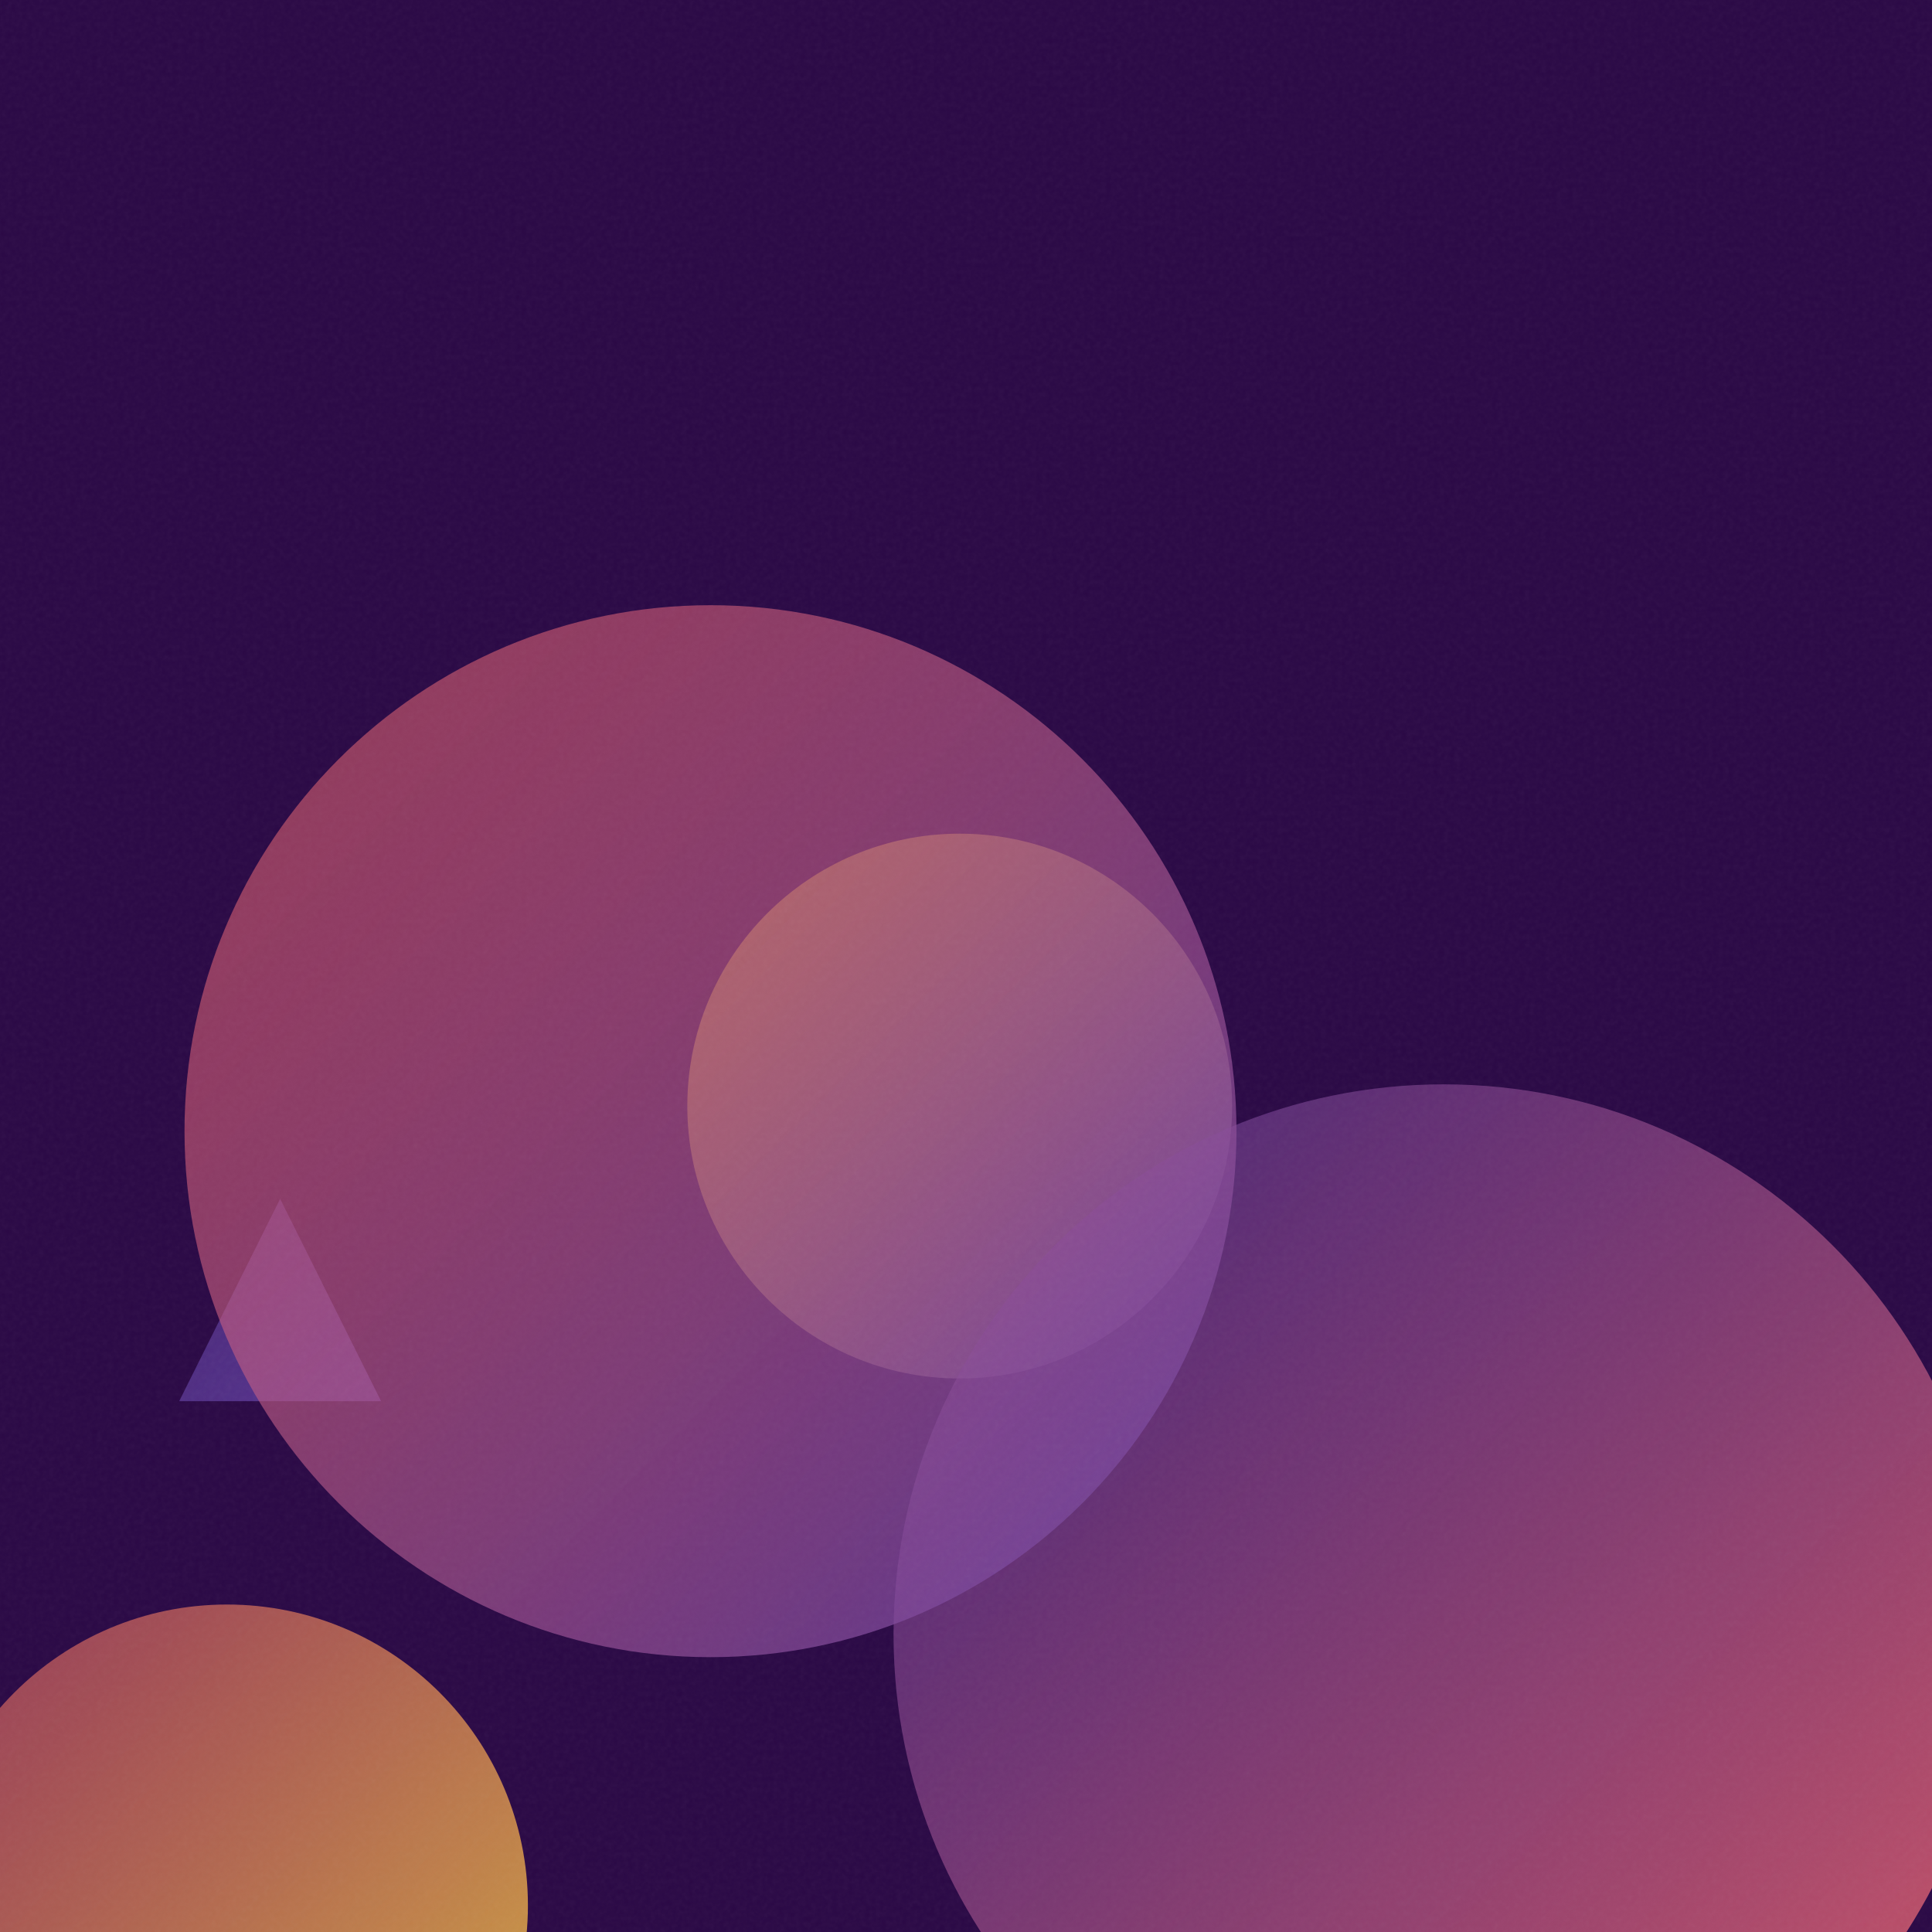
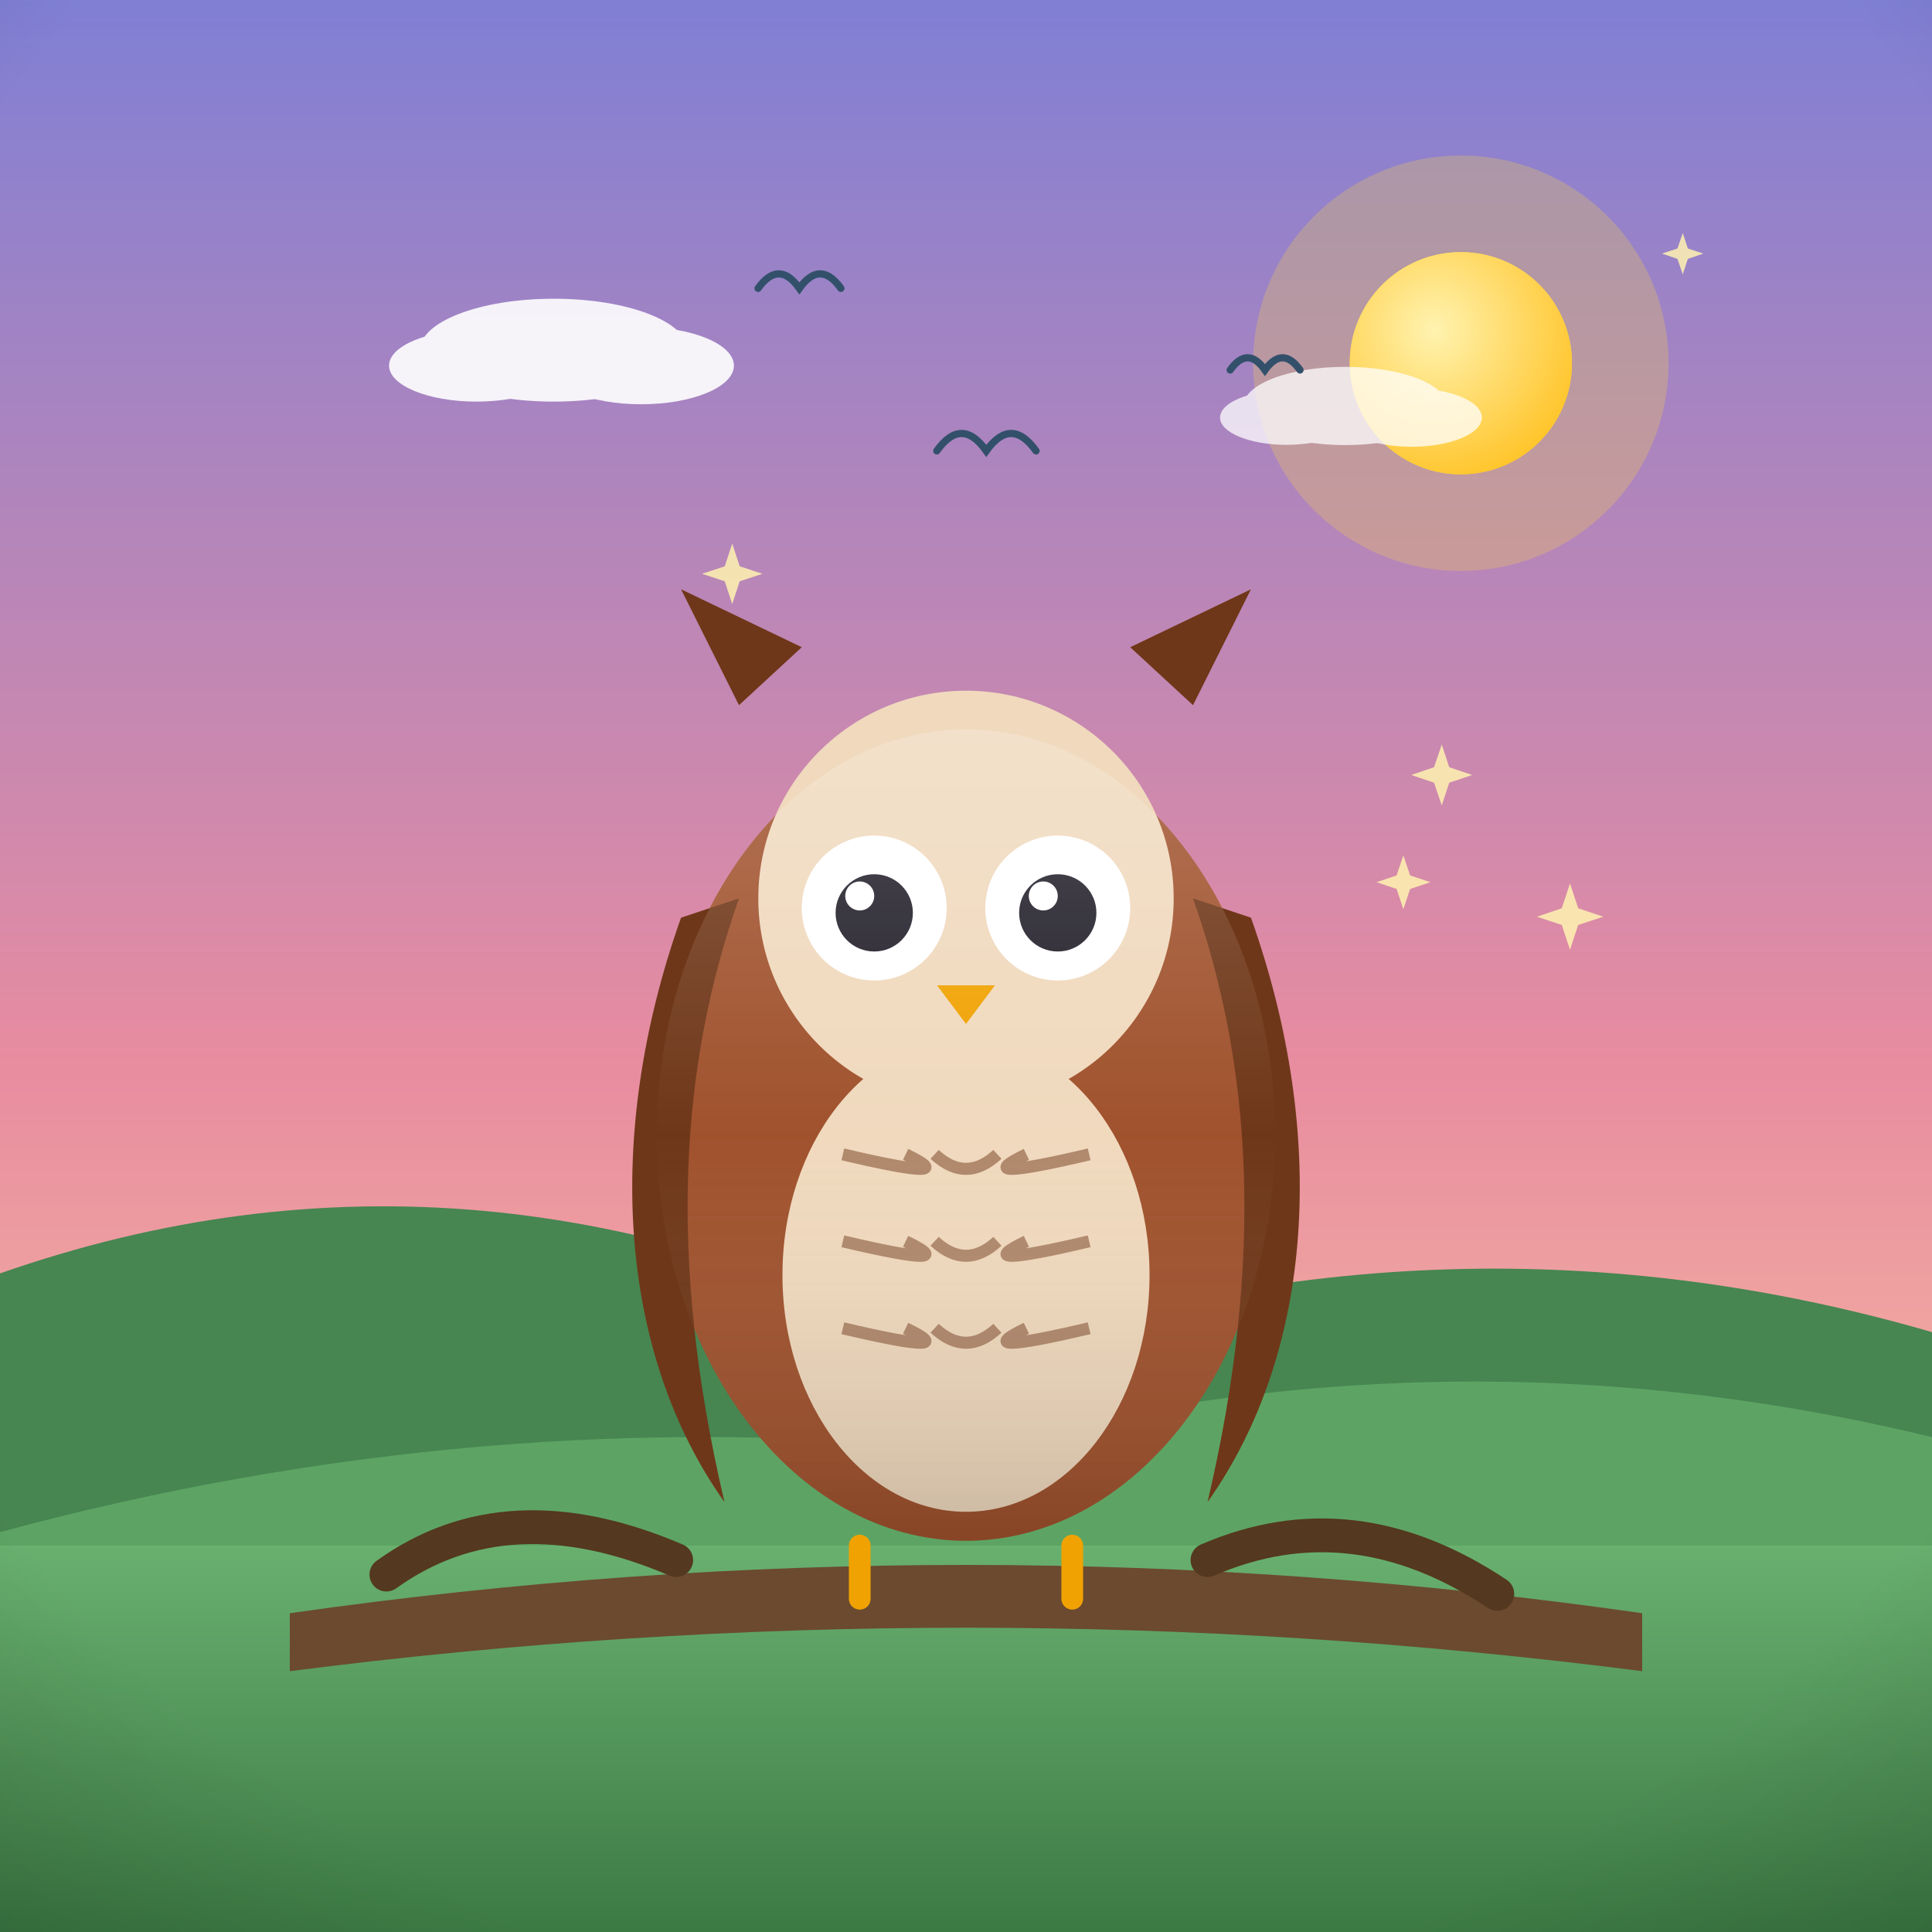
- <svg xmlns="http://www.w3.org/2000/svg" viewBox="0 0 400 400">
+ <svg xmlns="http://www.w3.org/2000/svg" viewBox="0 0 800 800">
  <defs>
-     <linearGradient id="g0" x1="142.3" y1="172.6" x2="255.1" y2="285.4" gradientUnits="userSpaceOnUse">
-       <stop offset="0" stop-color="#FFD93D" stop-opacity="0.5" />
-       <stop offset="1" stop-color="#6441A5" stop-opacity="0.8" />
+     <linearGradient id="sky" x1="0" y1="0" x2="0" y2="1">
+       <stop offset="0" stop-color="#7f7fd5" />
+       <stop offset="0.55" stop-color="#e88ca0" />
+       <stop offset="1" stop-color="#ffd9a0" />
    </linearGradient>
-     <linearGradient id="g1" x1="37.1" y1="248.2" x2="78.9" y2="290.1" gradientUnits="userSpaceOnUse">
-       <stop offset="0" stop-color="#6441A5" stop-opacity="0.5" />
-       <stop offset="1" stop-color="#6441A5" stop-opacity="0.8" />
+     <radialGradient id="sunG" cx="0.38" cy="0.35" r="0.9">
+       <stop offset="0" stop-color="#fff3b0" />
+       <stop offset="1" stop-color="#ffb703" />
+     </radialGradient>
+     <linearGradient id="ground" x1="0" y1="0" x2="0" y2="1">
+       <stop offset="0" stop-color="#69b06f" />
+       <stop offset="1" stop-color="#3c7a44" />
    </linearGradient>
-     <linearGradient id="g2" x1="-15.3" y1="332.2" x2="109.3" y2="456.8" gradientUnits="userSpaceOnUse">
-       <stop offset="0" stop-color="#FF6B6B" stop-opacity="0.5" />
-       <stop offset="1" stop-color="#FFD93D" stop-opacity="0.8" />
+     <linearGradient id="sea" x1="0" y1="0" x2="0" y2="1">
+       <stop offset="0" stop-color="#3d9bc4" />
+       <stop offset="1" stop-color="#1668a0" />
    </linearGradient>
-     <linearGradient id="g3" x1="185.0" y1="224.6" x2="412.7" y2="452.3" gradientUnits="userSpaceOnUse">
-       <stop offset="0" stop-color="#6441A5" stop-opacity="0.5" />
-       <stop offset="1" stop-color="#FF6B6B" stop-opacity="0.8" />
+     <linearGradient id="shade" x1="0" y1="0" x2="0" y2="1">
+       <stop offset="0" stop-color="#ffffff" stop-opacity="0.20" />
+       <stop offset="0.5" stop-color="#ffffff" stop-opacity="0" />
+       <stop offset="1" stop-color="#000000" stop-opacity="0.16" />
    </linearGradient>
-     <linearGradient id="g4" x1="38.2" y1="125.3" x2="256.0" y2="343.1" gradientUnits="userSpaceOnUse">
-       <stop offset="0" stop-color="#FF6B6B" stop-opacity="0.5" />
-       <stop offset="1" stop-color="#6441A5" stop-opacity="0.8" />
-     </linearGradient>
-     <filter id="n">
-       <feTurbulence type="fractalNoise" baseFrequency="0.9" numOctaves="2" stitchTiles="stitch" />
-       <feColorMatrix type="saturate" values="0" />
-     </filter>
+     <radialGradient id="vig" cx="0.5" cy="0.42" r="0.85">
+       <stop offset="0.72" stop-color="#000000" stop-opacity="0" />
+       <stop offset="1" stop-color="#000000" stop-opacity="0.20" />
+     </radialGradient>
  </defs>
-   <rect width="400" height="400" fill="#2a0845" />
-   <circle cx="198.7" cy="229.0" r="56.4" fill="url(#g0)" />
-   <path d="M 58.0 248.2 L 78.9 290.1 L 37.1 290.1 Z" fill="url(#g1)" />
-   <circle cx="47.0" cy="394.5" r="62.3" fill="url(#g2)" />
-   <circle cx="298.9" cy="338.4" r="113.9" fill="url(#g3)" />
-   <circle cx="147.1" cy="234.2" r="108.9" fill="url(#g4)" />
-   <rect width="400" height="400" filter="url(#n)" opacity="0.05" />
+   <rect width="800" height="800" fill="url(#sky)" />
+   <circle cx="604.9" cy="150.4" r="86" fill="#ffd93d" opacity="0.25" />
+   <circle cx="604.9" cy="150.4" r="46" fill="#ffd93d" />
+   <circle cx="604.9" cy="150.4" r="46" fill="url(#sunG)" />
+   <g fill="#ffffff" opacity="0.9">
+     <ellipse cx="229.3" cy="145" rx="55.4" ry="21.3" />
+     <ellipse cx="197.3" cy="151.4" rx="36.2" ry="14.9" />
+     <ellipse cx="265.5" cy="151.4" rx="38.4" ry="16" />
+   </g>
+   <g fill="#ffffff" opacity="0.75">
+     <ellipse cx="557" cy="168.1" rx="42.1" ry="16.2" />
+     <ellipse cx="532.7" cy="172.9" rx="27.5" ry="11.3" />
+     <ellipse cx="584.5" cy="172.9" rx="29.1" ry="12.1" />
+   </g>
+   <path d="M0 684 L0 527.3 Q 200 457.3 400 563.6 Q 600 493.6 800 551.6 L800 684 Z" fill="#478551" />
+   <path d="M0 730 L0 634.4 Q 200 580.4 400 600.5 Q 600 546.5 800 595.1 L800 730 Z" fill="#5da464" />
+   <rect y="640" width="800" height="160" fill="url(#ground)" />
+   <path d="M 509.4 153.2 Q 516.6 143.1 523.8 153.2 Q 531.1 143.1 538.3 153.2" fill="none" stroke="#33506b" stroke-width="3" stroke-linecap="round" />
+   <path d="M 387.9 186.7 Q 398.2 172.3 408.4 186.7 Q 418.7 172.3 429 186.7" fill="none" stroke="#33506b" stroke-width="3" stroke-linecap="round" />
+   <path d="M 313.9 119.4 Q 322.5 107.4 331 119.4 Q 339.6 107.4 348.2 119.4" fill="none" stroke="#33506b" stroke-width="3" stroke-linecap="round" />
+   <path d="M 581.1 354.2 L 583.9 362.5 L 592.3 365.3 L 583.9 368.1 L 581.1 376.5 L 578.3 368.1 L 570 365.3 L 578.3 362.5 Z" fill="#fff3b0" opacity="0.85" />
+   <path d="M 597 308.3 L 600.1 317.7 L 609.6 320.9 L 600.1 324.1 L 597 333.5 L 593.8 324.1 L 584.4 320.9 L 593.8 317.7 Z" fill="#fff3b0" opacity="0.85" />
+   <path d="M 696.8 96.5 L 698.9 102.9 L 705.3 105 L 698.9 107.2 L 696.8 113.6 L 694.6 107.2 L 688.2 105 L 694.6 102.9 Z" fill="#fff3b0" opacity="0.85" />
+   <path d="M 303.2 225.1 L 306.3 234.5 L 315.7 237.6 L 306.3 240.7 L 303.2 250.1 L 300.1 240.7 L 290.7 237.6 L 300.1 234.5 Z" fill="#fff3b0" opacity="0.85" />
+   <path d="M 650.1 365.8 L 653.5 376.1 L 663.9 379.6 L 653.5 383 L 650.1 393.3 L 646.7 383 L 636.4 379.6 L 646.7 376.1 Z" fill="#fff3b0" opacity="0.85" />
+   <path d="M 295.6 455.1 L 298.4 463.4 L 306.8 466.2 L 298.4 469 L 295.6 477.4 L 292.9 469 L 284.5 466.2 L 292.9 463.4 Z" fill="#fff3b0" opacity="0.85" />
+   <g transform="translate(400 0) scale(-1 1) translate(-400 0)">
+     <path d="M120 668 Q 400 628 680 668 L 680 692 Q 400 656 120 692 Z" fill="#6b4a2f" />
+     <path d="M180 660 Q 240 620 300 646 M520 646 Q 590 616 640 652" stroke="#54381f" stroke-width="14" fill="none" stroke-linecap="round" />
+     <ellipse cx="400" cy="470" rx="128" ry="168" fill="#a0522d" />
+     <path d="M282 380 C 250 470 256 560 300 622 C 276 520 282 440 306 372 Z" fill="#6f3719" />
+     <path d="M518 380 C 550 470 544 560 500 622 C 524 520 518 440 494 372 Z" fill="#6f3719" />
+     <ellipse cx="400" cy="528" rx="76" ry="98" fill="#f0d9bd" />
+     <path d="M 349 478 Q 400 490 375 478" stroke="#6f3719" stroke-width="5" fill="none" opacity="0.5" />
+     <path d="M 387 478 Q 400 490 413 478" stroke="#6f3719" stroke-width="5" fill="none" opacity="0.5" />
+     <path d="M 425 478 Q 400 490 451 478" stroke="#6f3719" stroke-width="5" fill="none" opacity="0.5" />
+     <path d="M 349 514 Q 400 526 375 514" stroke="#6f3719" stroke-width="5" fill="none" opacity="0.5" />
+     <path d="M 387 514 Q 400 526 413 514" stroke="#6f3719" stroke-width="5" fill="none" opacity="0.5" />
+     <path d="M 425 514 Q 400 526 451 514" stroke="#6f3719" stroke-width="5" fill="none" opacity="0.5" />
+     <path d="M 349 550 Q 400 562 375 550" stroke="#6f3719" stroke-width="5" fill="none" opacity="0.5" />
+     <path d="M 387 550 Q 400 562 413 550" stroke="#6f3719" stroke-width="5" fill="none" opacity="0.5" />
+     <path d="M 425 550 Q 400 562 451 550" stroke="#6f3719" stroke-width="5" fill="none" opacity="0.5" />
+     <circle cx="400" cy="372" r="86" fill="#f0d9bd" />
+     <circle cx="362" cy="376" r="30" fill="#ffffff" />
+     <circle cx="438" cy="376" r="30" fill="#ffffff" />
+     <circle cx="362" cy="378" r="16" fill="#23202b" />
+     <circle cx="438" cy="378" r="16" fill="#23202b" />
+     <circle cx="368" cy="371" r="6" fill="#ffffff" />
+     <circle cx="444" cy="371" r="6" fill="#ffffff" />
+     <path d="M388 408 L412 408 L400 424 Z" fill="#f0a202" />
+     <path d="M306 292 L282 244 L332 268 Z M494 292 L518 244 L468 268 Z" fill="#6f3719" />
+     <ellipse cx="400" cy="470" rx="128" ry="168" fill="url(#shade)" />
+     <path d="M356 640 L356 662 M444 640 L444 662" stroke="#f0a202" stroke-width="9" stroke-linecap="round" />
+   </g>
+   <rect width="800" height="800" fill="url(#vig)" />
</svg>
